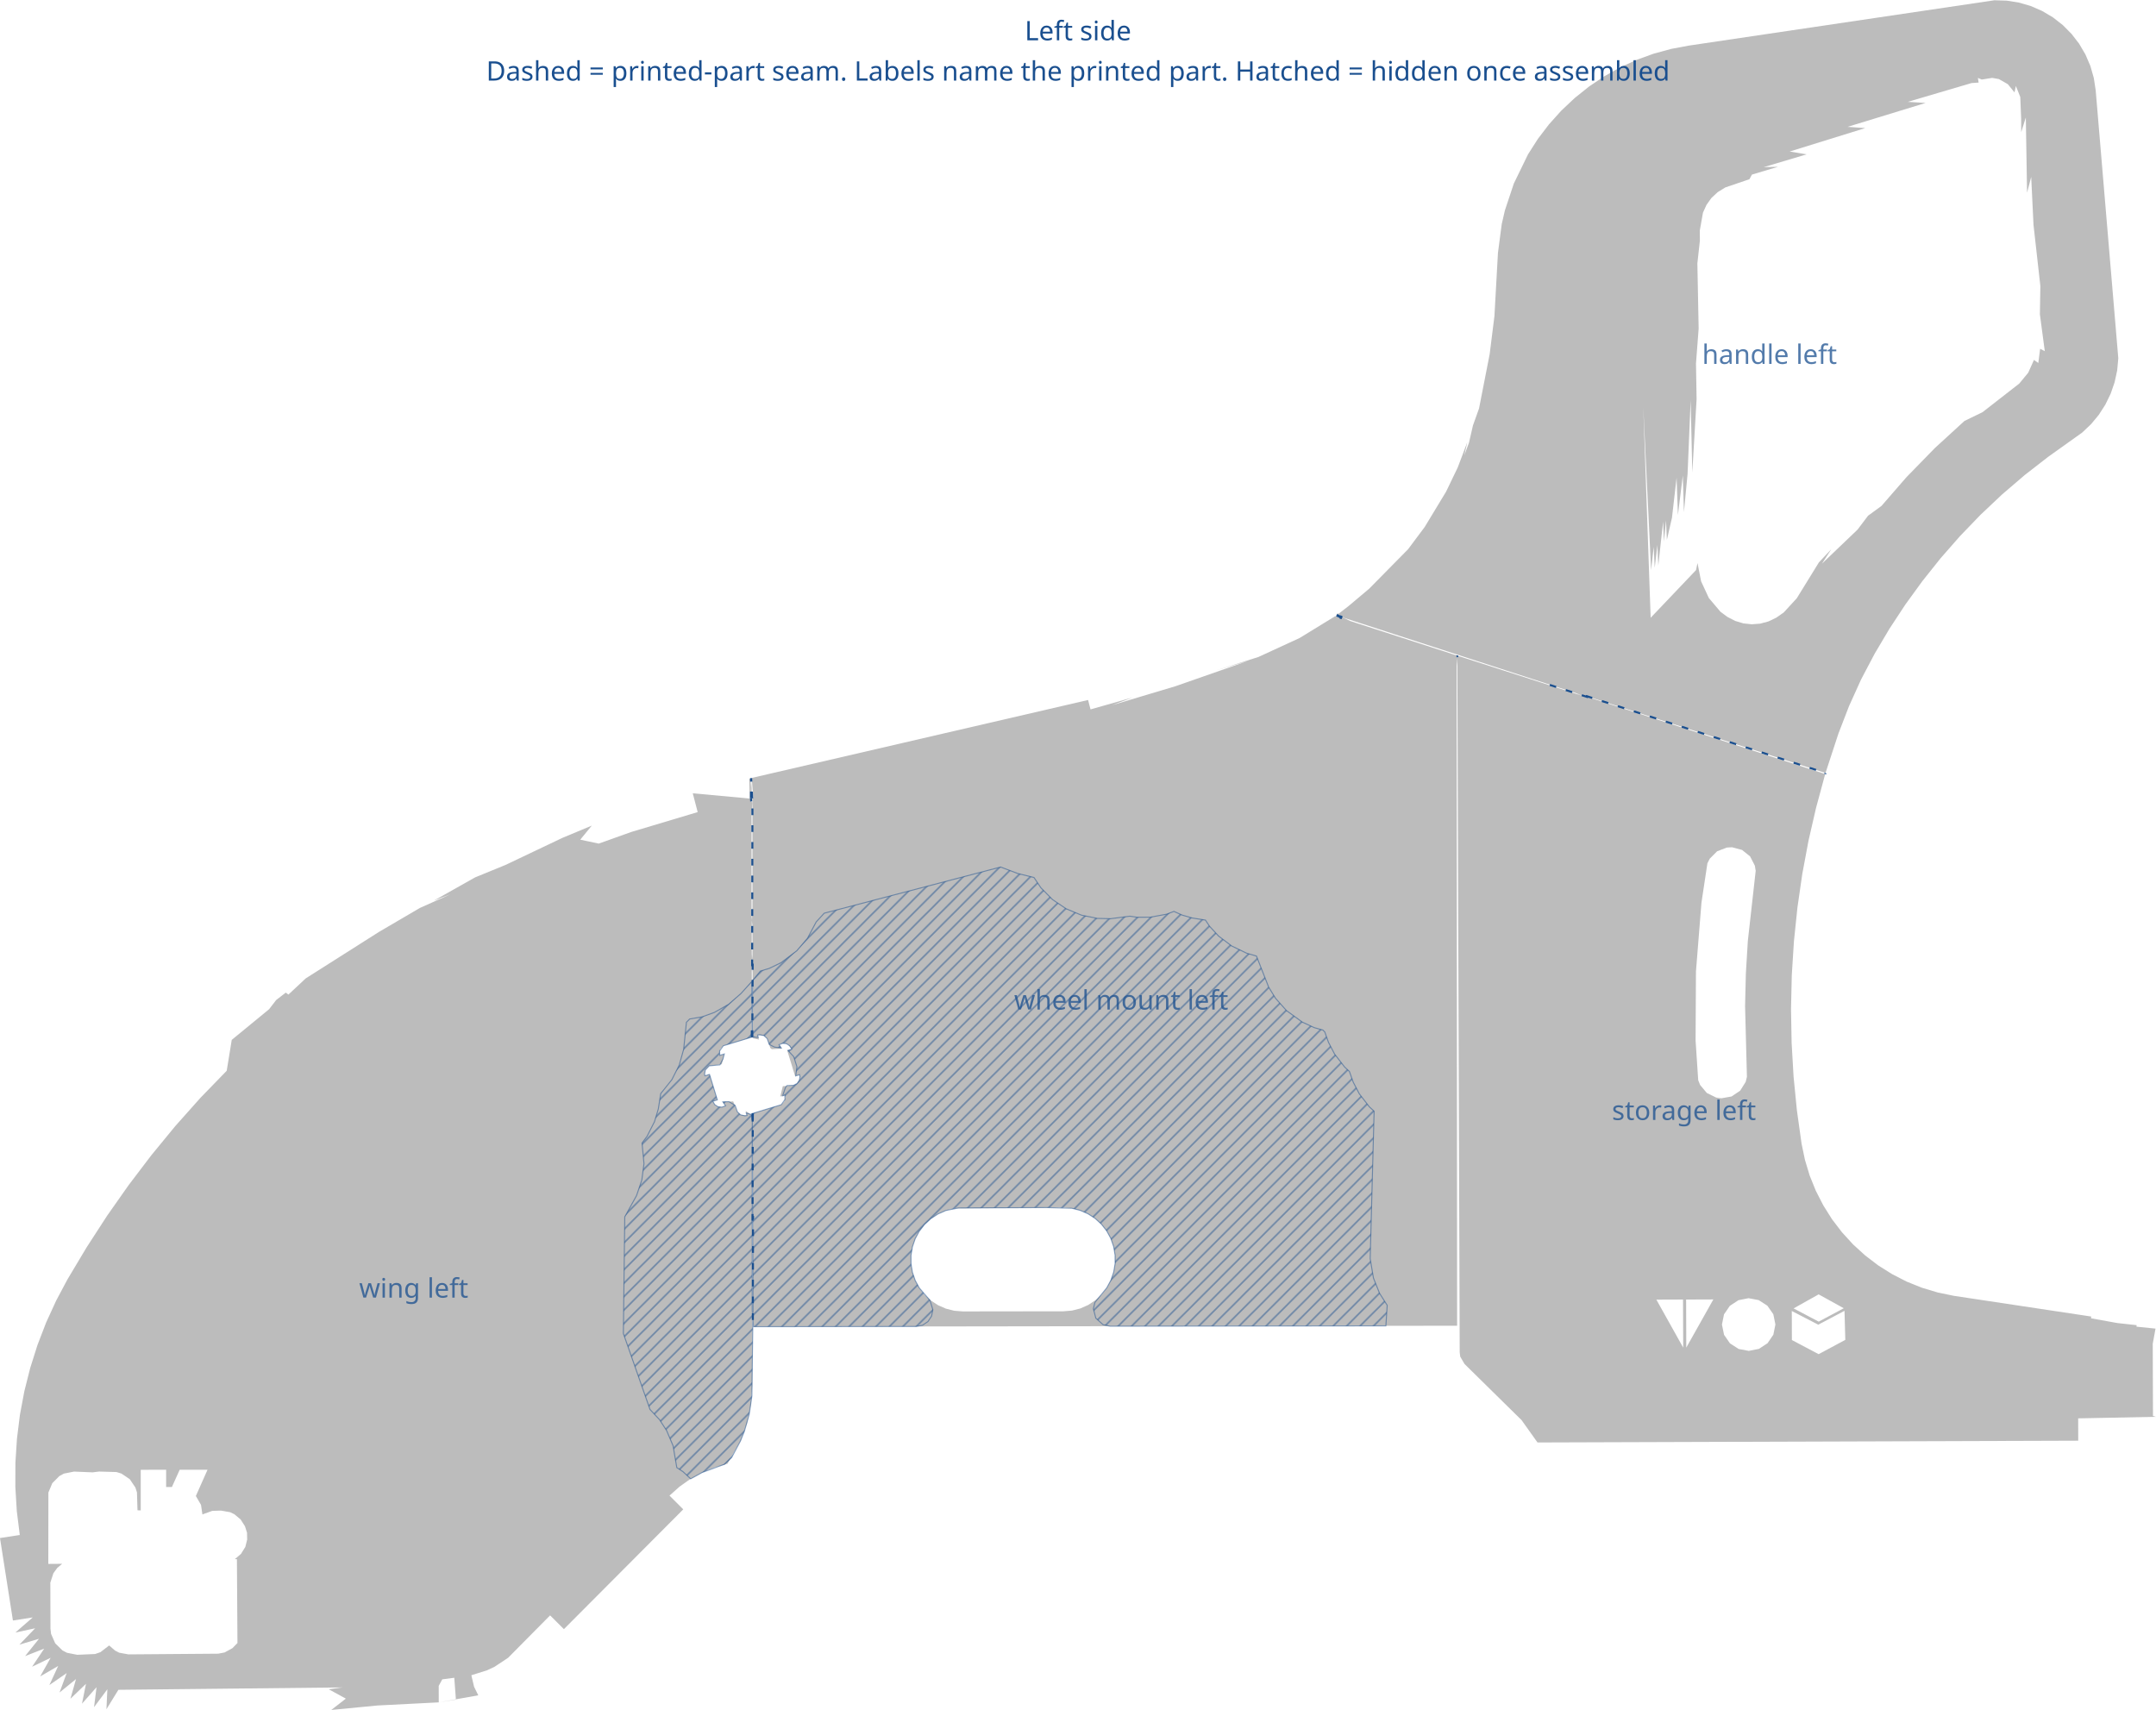
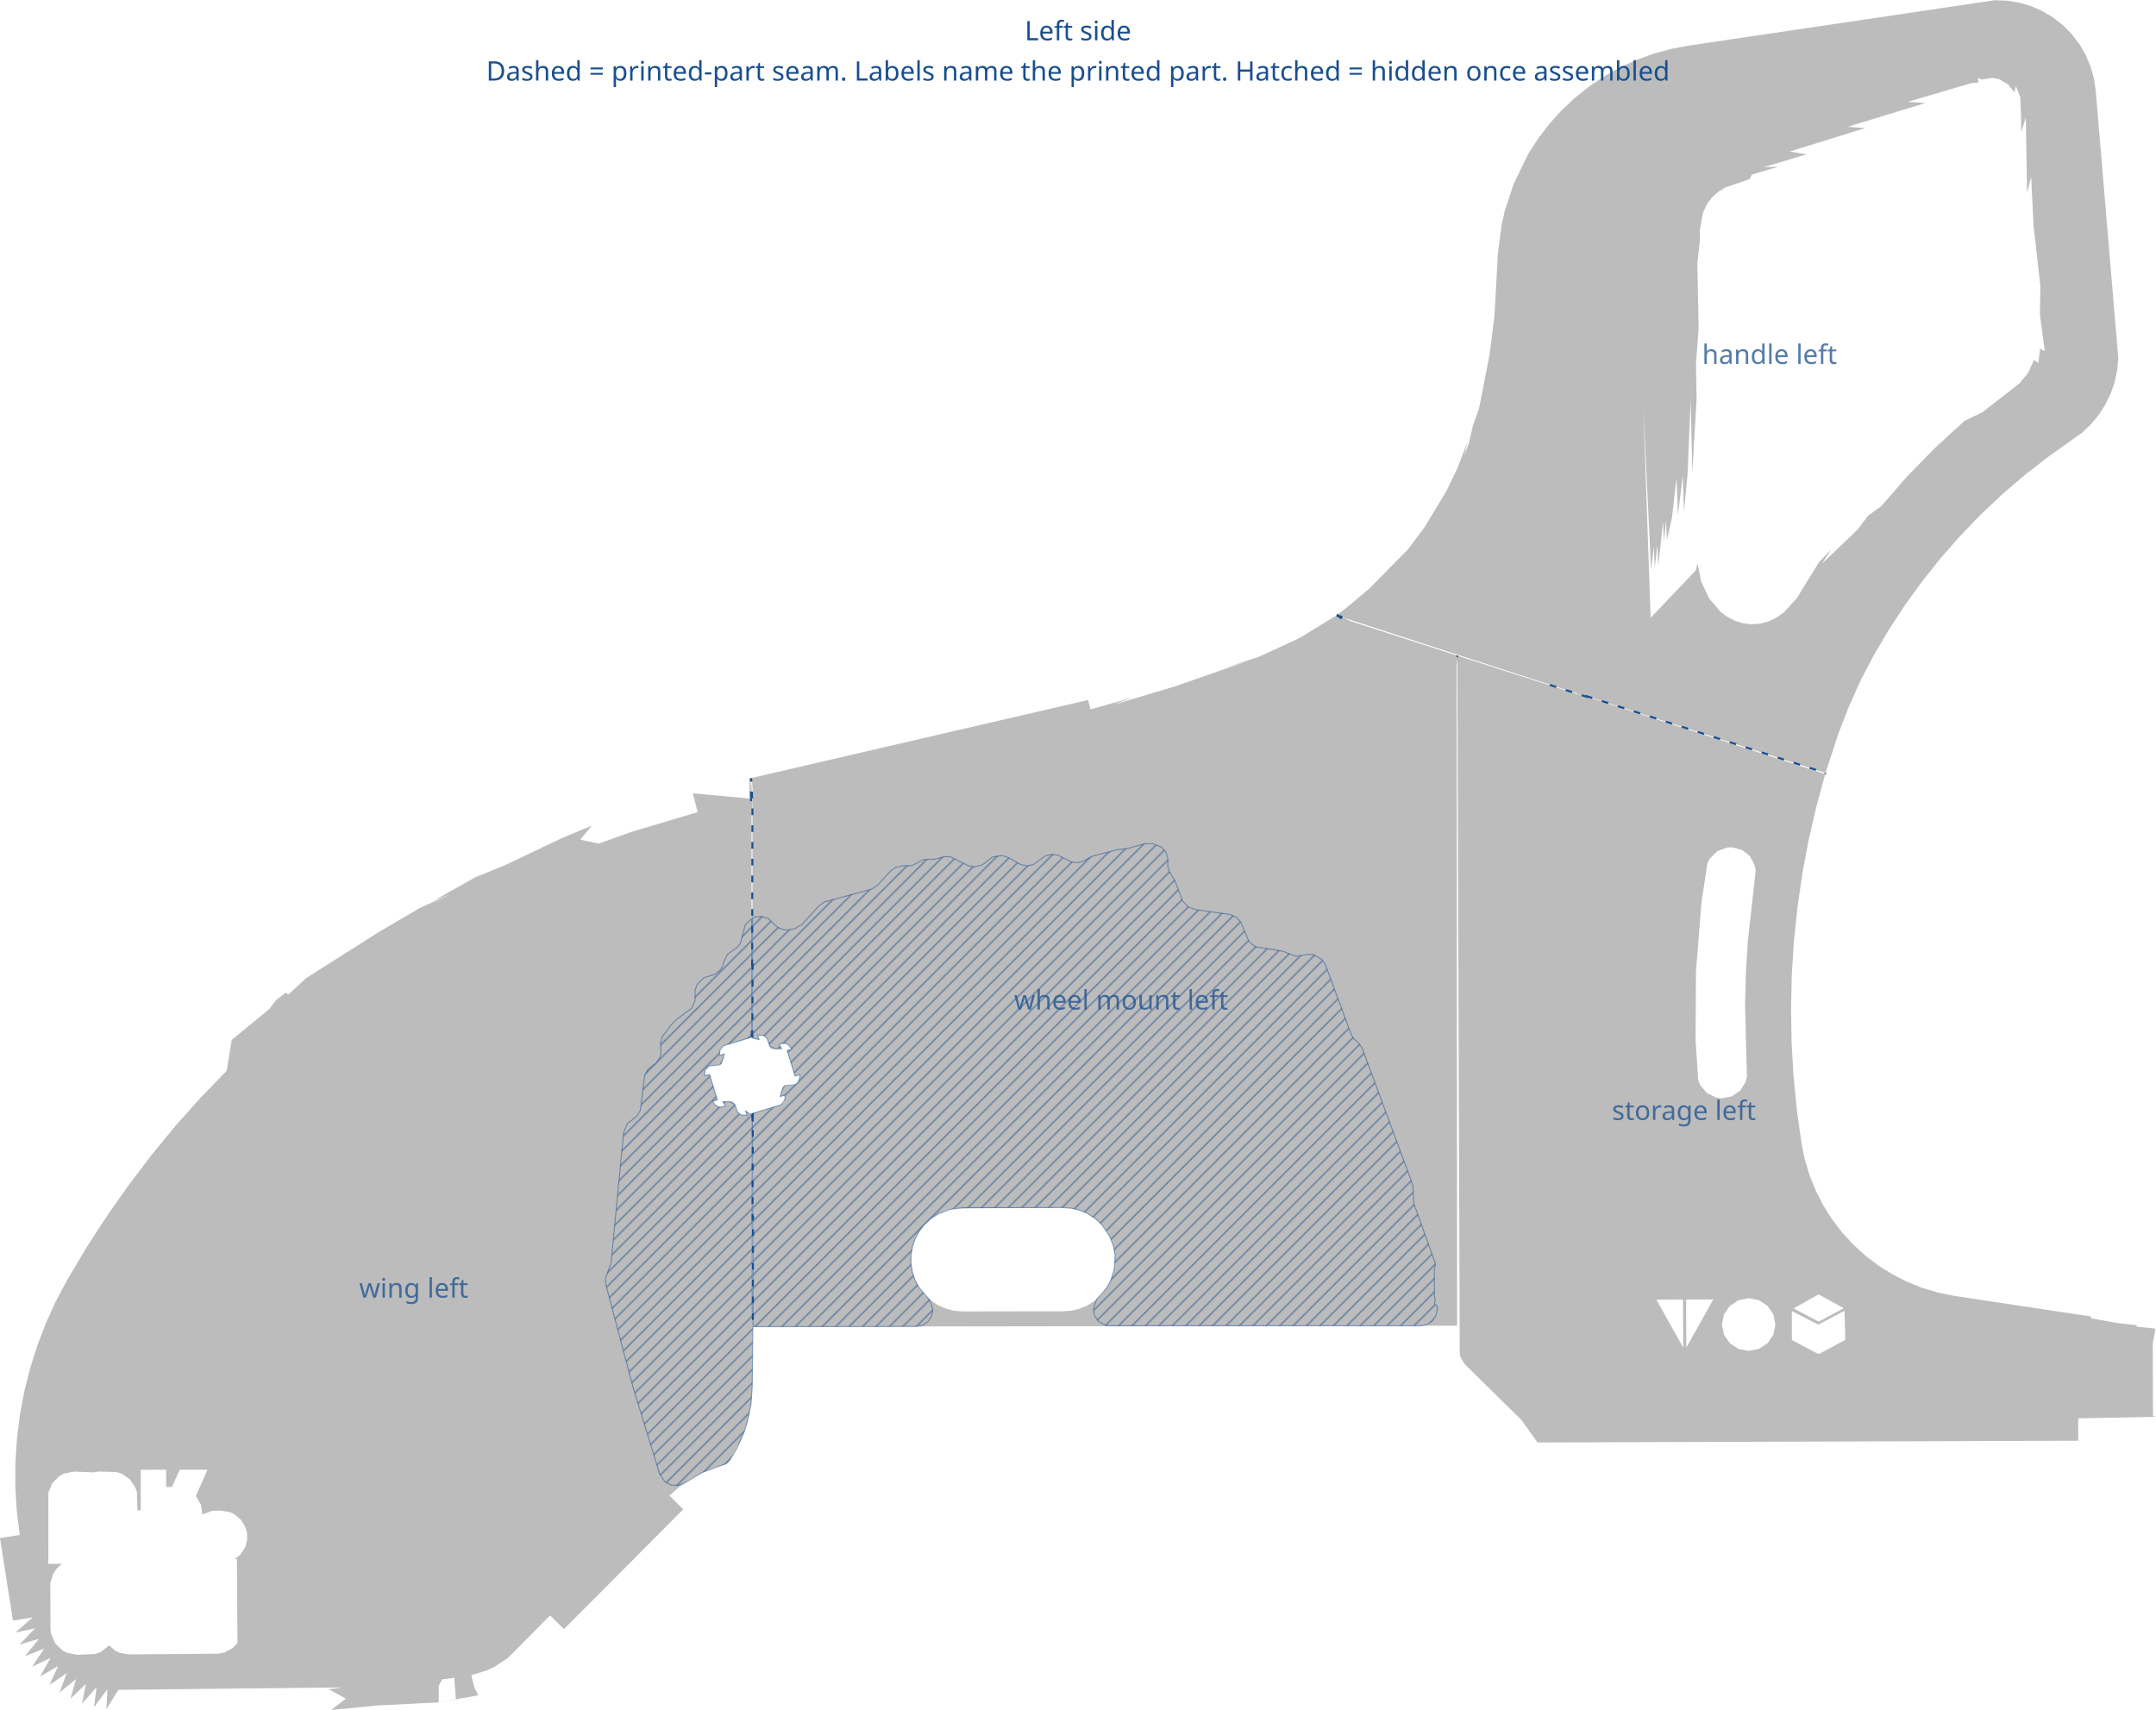
<svg xmlns="http://www.w3.org/2000/svg" width="642.1mm" height="509.3mm" viewBox="0 0 642.1 509.3" version="1.1">
  <defs>
    <pattern id="hidden" width="4" height="4" patternUnits="userSpaceOnUse">
      <path d="M-1 1 L1 -1 M0 4 L4 0 M3 5 L5 3" stroke="#1a4f8f" stroke-width="0.5" stroke-opacity="0.45" />
    </pattern>
  </defs>
  <path d="M581.88 385.95 L577.09 384.96 L572.41 383.55 L567.87 381.73 L563.52 379.5 L559.38 376.9 L555.5 373.94 L551.89 370.65 L548.59 367.04 L545.62 363.16 L543.02 359.02 L540.79 354.67 L538.96 350.14 L537.55 345.46 L536.55 340.68 L535.15 330.69 L534.16 320.65 L533.58 310.59 L533.4 300.5 L533.63 290.42 L534.27 280.35 L535.31 270.32 L536.75 260.34 L538.6 250.43 L540.86 240.6 L543.67 230.22 L472.31 207.27 L469.43 206.56 L472.08 207.51 L434.02 195.28 L434.73 402.81 L434.89 404.08 L436.17 406.26 L453.17 422.99 L457.9 429.63 L618.94 429.1 L618.92 422.45 L642.03 421.99 L641.2 421.73 L641.13 400.22 L641.96 395.72 L636.29 395.14 L636.33 394.69 L630.65 394.07 L622.76 392.65 L622.8 392.12 Z M515.82 252.35 L518.81 253.14 L521.22 255.08 L522.63 257.83 L522.88 259.37 L520.54 280.26 L519.95 289.98 L519.72 299.71 L520.27 320.72 L519.9 322.23 L518.26 324.85 L515.69 326.58 L512.65 327.12 L511.11 326.9 L508.33 325.54 L506.34 323.17 L505.76 321.73 L504.98 309.92 L505.09 289.35 L506.73 268.84 L508.5 257.13 L509.2 255.75 L511.38 253.56 L514.27 252.44 Z M549.33 390.42 L549.57 399.07 L541.63 403.33 L533.66 399.12 L533.63 390.47 L541.52 394.55 Z M541.63 385.52 L549.11 389.65 L541.65 393.64 L534.17 389.7 Z M523.78 387.23 L526.36 388.9 L528.13 391.44 L528.75 394.49 L528.14 397.53 L526.4 400.08 L523.83 401.76 L520.82 402.35 L517.8 401.78 L515.22 400.11 L513.46 397.57 L512.83 394.52 L513.44 391.48 L515.18 388.94 L517.75 387.25 L520.76 386.66 Z M510.27 387.03 L502.21 401.38 L502.16 387.06 Z M493.3 387.09 L501.24 387.06 L501.29 401.38 Z M630.87 106.71 L624.14 26.92 L623.58 23.24 L622.56 19.66 L621.09 16.24 L619.21 13.03 L616.94 10.09 L614.32 7.45 L611.4 5.17 L608.21 3.28 L604.82 1.8 L601.27 0.77 L597.64 0.19 L593.97 0.08 L503.04 13.57 L497.74 14.56 L492.52 15.98 L487.41 17.83 L482.47 20.1 L477.72 22.76 L473.2 25.81 L468.95 29.22 L464.98 32.96 L461.33 37.02 L458.02 41.36 L455.08 45.96 L450.85 54.66 L448.19 62.66 L447.24 66.78 L446.12 75.32 L445.07 94.18 L443.65 105.5 L440.49 121.65 L438.67 126.74 L437.5 131.84 L436.08 135.65 L437.01 131.66 L434.15 139.21 L430.68 146.43 L424.31 156.95 L419.36 163.58 L407.77 175.34 L401.61 180.52 L398.62 182.83 L398.3 182.66 L398.15 183.17 L400.43 184 L398.51 183.12 L398.12 183.23 L398.41 183.4 L398.17 182.99 L398.09 183.31 L543.57 230.54 L547.53 218.46 L550.68 210.31 L554.27 202.37 L558.31 194.7 L562.71 187.28 L567.46 180.05 L572.56 173.03 L578 166.21 L583.77 159.63 L589.87 153.3 L596.28 147.25 L602.99 141.5 L609.98 136.07 L620.14 128.82 L622.75 126.34 L625.06 123.56 L627.02 120.51 L628.6 117.26 L629.78 113.84 L630.54 110.31 Z M601.94 35.33 L601.96 39.35 L603.33 34.98 L603.7 57.4 L604.93 52.68 L605.62 66.98 L607.66 85.19 L607.52 93.62 L608.98 104.59 L607.59 103.88 L607.05 108.11 L605.75 107.2 L604.05 111 L601.38 114.24 L590.43 122.77 L585.05 125.38 L576.24 133.45 L567.77 142.14 L560.34 150.69 L556.35 153.6 L553.2 157.76 L542.62 167.88 L545.4 163.58 L541.71 167.5 L535.11 178.2 L531.23 182.42 L529.02 183.97 L526.67 185.09 L524.21 185.75 L521.7 185.94 L519.21 185.67 L516.79 184.94 L514.5 183.77 L512.4 182.22 L508.93 178.12 L506.62 173.13 L505.55 167.69 L505.11 169.8 L491.6 184 L489.4 121.22 L491.73 169.8 L492.51 162.89 L492.81 169.13 L493.6 162.32 L493.88 168.45 L495.3 155.4 L495.56 161.27 L496.18 155 L496.43 160.8 L497.95 154.19 L499.32 142.27 L499.72 153.37 L501.17 141.66 L501.51 152.55 L502.59 141.2 L503.51 119.15 L504 140.76 L505.28 118.88 L505.1 108.26 L505.89 97.87 L505.51 78.43 L506.26 71.67 L506.23 68.68 L507.18 63.33 L508.23 61.02 L509.68 58.98 L511.56 57.23 L513.85 55.82 L521.02 53.38 L521.76 52 L529.53 49.68 L525.28 49.78 L538.06 45.97 L533 45.13 L555.52 38.15 L550.24 37.78 L573.5 30.66 L568.16 30.34 L587.17 24.74 L589.28 24.59 L589.05 23.21 L590.21 23.69 L593.3 23.2 L595.31 23.55 L597.97 25.07 L599.96 27.52 L600.37 25.6 L601.68 28.9 Z M20.07 381.1 L16.71 387.42 L13.73 393.93 L11.16 400.61 L9 407.44 L7.25 414.38 L5.93 421.42 L5.05 428.52 L4.59 435.68 L4.57 442.85 L5 450.03 L5.89 457.18 L0 458.1 L3.85 482.66 L9.75 481.74 L4.58 486.24 L10.47 484.97 L5.79 489.84 L11.61 488.1 L7.48 493.26 L13.16 491.04 L9.55 496.43 L15.08 493.76 L11.97 499.31 L17.33 496.2 L14.71 501.88 L19.86 498.32 L17.73 504.1 L22.64 500.1 L20.98 505.96 L25.61 501.51 L24.42 507.43 L28.75 502.52 L28.01 508.47 L31.98 503.13 L31.7 509.08 L35.26 503.3 L102.03 502.59 L97.91 503.14 L103 505.93 L98.66 509.3 L112.41 507.97 L130.67 507.04 L142.44 504.94 L141.19 502.4 L140.38 498.96 L145.05 497.49 L147.27 496.45 L151.33 493.76 L163.83 481.13 L167.94 485.23 L203.49 449.55 L199.39 445.46 L202.37 442.8 L205.62 440.49 L209.12 438.57 L212.82 437.06 L216.66 435.97 L220.59 429.07 L222.5 423.82 L223.66 418.36 L224.04 412.79 L224.27 362.19 L224.04 359.35 L223.97 362.17 L224.11 365.01 L224.21 359.38 L224.05 331.66 L223.54 331.91 L222.06 330.88 L222.47 332.24 L220.57 332.05 L219.62 331.17 L218.36 328.05 L215.28 328.18 L216.08 329.35 L214.99 329.76 L213.84 329.64 L212.87 329.01 L212.29 328.01 L213.64 327.6 L211.3 320 L209.95 320.42 L209.85 319.85 L210.04 318.71 L211.21 317.46 L214.96 316.98 L215.71 313.92 L214.36 314.33 L214.25 313.69 L214.54 312.43 L215.42 311.48 L223.89 308.93 L223.91 306.5 L223.74 308.9 L224.05 308.85 L224.16 287.01 L223.94 284.27 L223.86 287.05 L224 289.79 L224.1 284.23 L224.09 239.18 L223.7 231.77 L223.76 237.73 L223.54 231.85 L223.15 231.95 L223.28 237.84 L206.32 236.28 L207.78 241.88 L188.03 247.79 L178.32 251.26 L172.81 250.09 L176.24 245.91 L167.51 249.55 L150.57 257.61 L141.5 261.32 L129.2 268.25 L134.11 266.38 L125.06 270.42 L112.84 277.58 L91.05 291.41 L85.89 296.23 L85.12 295.64 L82.26 297.84 L80.15 300.58 L69.02 309.72 L67.52 318.92 L59.67 327.01 L52.2 335.4 L45.08 344.07 L38.31 352.98 L31.88 362.13 L25.8 371.51 Z M130.67 507.04 L130.66 502.13 L131.72 500.18 L135.29 499.71 L135.78 506.21 Z M29.5 438.29 L34.7 438.44 L36.17 438.9 L38.65 440.57 L40.33 443.06 L40.79 444.52 L40.95 449.83 L41.91 449.87 L41.91 437.77 L49.48 437.76 L49.48 442.89 L51.2 442.89 L53.51 437.76 L61.81 437.75 L58.33 445.57 L59.87 448.23 L60.28 451.06 L63.23 450 L65.8 449.92 L68.54 450.4 L69.79 451 L71.65 452.55 L72.96 454.58 L73.57 456.51 L73.61 458.55 L73.07 460.73 L71.78 462.81 L69.94 464.38 L70.56 464.38 L70.72 489.36 L69.23 490.89 L66.91 492.17 L64.99 492.54 L38.25 492.75 L35.51 492.25 L34.26 491.61 L32.51 490.09 L29.91 492.09 L28.33 492.64 L22.99 492.87 L19.94 492.27 L18.59 491.56 L16.44 489.45 L15.21 486.65 L15.03 485.07 L14.99 471.38 L15.9 468.58 L17.04 467.01 L18.51 465.77 L14.39 465.8 L14.41 444.55 L15.58 441.75 L17.68 439.64 L19.01 438.91 L22.05 438.3 L27.59 438.53 Z M238.14 320.09 L238.22 321.24 L237.37 322.73 L236.33 323.25 L233.13 323.53 L232.38 326.59 L233.74 326.18 L233.84 326.82 L233.56 328.08 L232.68 329.03 L224.05 331.66 L223.95 359.38 L224.17 362.22 L224.25 359.4 L224.1 356.56 L224 362.19 L224.03 390.34 L224.41 395.15 L433.96 394.86 L433.81 198.28 L434.1 195.31 L402.19 184.99 L399.09 183.52 L398.45 183.29 L398.1 183.4 L398.35 183.57 L399.05 183.66 L397.72 183.04 L398.37 183.52 L397.56 183.58 L387.06 190.02 L374.8 195.67 L362.3 199.64 L371.74 196.82 L350.06 204.39 L331.23 210.03 L337.39 207.71 L324.78 211.29 L324.05 208.49 L223.89 231.7 L224.32 237.57 L223.96 237.72 L223.5 231.78 L223.72 238.7 L224.05 239.05 L223.83 242.47 L223.83 273.09 L224.05 275.81 L224.13 273.02 L223.98 270.31 L223.88 275.88 L223.91 306.5 L224.05 308.85 L224.56 308.6 L224.1 309.2 L226.04 309.63 L225.62 308.28 L227.53 308.46 L228.48 309.34 L229.42 312.14 L229.85 312.49 L232.81 312.33 L232.02 311.16 L232.54 310.89 L233.68 310.74 L234.77 311.13 L235.81 312.5 L234.46 312.91 L236.79 320.5 Z M316.72 390.56 L286.73 390.6 L284.19 390.4 L281.71 389.77 L279.38 388.75 L277.24 387.36 L275.36 385.63 L273.79 383.62 L272.57 381.38 L271.74 378.97 L271.32 376.45 L271.31 373.9 L271.73 371.38 L272.55 368.97 L273.76 366.73 L275.33 364.71 L277.2 362.98 L279.34 361.58 L281.67 360.55 L284.14 359.92 L316.68 359.67 L319.22 359.88 L321.69 360.5 L324.03 361.52 L326.17 362.91 L328.05 364.64 L329.62 366.65 L330.84 368.89 L331.67 371.3 L332.09 373.82 L332.1 376.37 L331.68 378.88 L330.85 381.3 L329.64 383.54 L328.08 385.56 L326.2 387.29 L324.07 388.69 L321.74 389.72 L319.26 390.35 Z" fill="#bcbcbc" fill-rule="evenodd" />
-   <path d="M209.12 438.57 L215.81 436.11 L217.89 434.14 L220.51 429.22 L221.69 426.31 L223.13 421.28 L223.93 415.76 L224.26 390.34 L224.05 331.66 L223.54 331.91 L222.25 331.51 L222.47 332.24 L221.83 332.34 L220.57 332.05 L219.62 331.17 L218.93 329.22 L217.08 328.13 L215.28 328.18 L216.08 329.35 L214.99 329.76 L213.84 329.64 L212.87 329.01 L212.29 328.01 L213.64 327.6 L211.3 320 L209.95 320.42 L209.85 319.85 L210.04 318.71 L211.21 317.46 L214.4 317.16 L215.31 315.44 L215.71 313.92 L214.36 314.33 L214.31 313.04 L215.42 311.48 L224.05 308.85 L224.12 292.1 L220.69 295.9 L217 299.12 L212.75 301.55 L209.06 302.87 L205.4 303.5 L204.43 304.49 L203.61 312.51 L202.29 317.23 L200.08 321.6 L196.78 325.72 L196.05 330.32 L194.92 334.08 L192.7 338.45 L191.21 340.43 L191.79 346.6 L191.15 351.45 L189.58 356.09 L186.07 362.43 L185.65 397.17 L193.59 419.81 L196.42 422.84 L198.55 426.12 L200.46 430.63 L201.56 437.11 L203.44 438.36 L205.69 440.46 Z M272.83 395.09 L274.74 394.71 L276.36 393.62 L277.44 392 L277.82 390.09 L276.98 387.31 L273.79 383.62 L272.57 381.38 L271.74 378.97 L271.32 376.45 L271.31 373.9 L271.73 371.38 L272.55 368.97 L273.76 366.73 L275.33 364.71 L277.2 362.98 L279.34 361.58 L281.67 360.55 L285.41 359.79 L311.68 359.67 L319.22 359.88 L321.69 360.5 L324.03 361.52 L326.17 362.91 L328.05 364.64 L329.62 366.65 L330.84 368.89 L331.67 371.3 L332.09 373.82 L332.1 376.37 L331.68 378.88 L330.85 381.3 L329.64 383.54 L326.09 387.92 L325.63 389.81 L326.36 392.62 L328.53 394.55 L330.63 395.01 L412.74 394.9 L413.14 388.78 L410.86 385.2 L409.04 380.65 L408.07 374.87 L409.24 330.97 L407.81 329.65 L404.82 325.77 L403.01 322.3 L401.88 319.13 L400.45 317.8 L397.46 313.93 L395.65 310.45 L394.55 307.37 L393.98 306.79 L391.45 306.09 L387.89 304.45 L383.14 301 L379.88 297.34 L377.83 294 L374.2 284.76 L371.23 283.89 L366.82 281.75 L362.92 278.8 L360.26 275.92 L359 274.04 L355.13 273.43 L352.1 272.56 L349.62 271.46 L347.41 272.29 L342.59 273.18 L338.67 273.2 L336.5 272.88 L330.76 273.63 L326.84 273.54 L322.04 272.56 L317.52 270.67 L313.46 267.93 L310.02 264.45 L307.94 261.36 L303.06 260.15 L298.01 258.24 L245.47 271.99 L243.08 274.59 L240.49 279.45 L237.31 283.17 L232.63 286.72 L229.1 288.43 L226.46 289.22 L223.89 292.31 L224.05 308.85 L224.56 308.6 L224.34 308.89 L225.84 308.99 L225.62 308.28 L226.27 308.17 L227.53 308.46 L228.48 309.34 L229.1 311.08 L230.69 311.88 L232.68 312.13 L232.02 311.16 L233.1 310.75 L234.25 310.87 L235.22 311.5 L235.81 312.5 L234.64 312.85 L236.38 314.71 L237.34 317.72 L236.98 320.45 L238.14 320.09 L238.25 320.66 L238.05 321.8 L237.37 322.73 L236.33 323.25 L234.41 323.32 L233.94 323.89 L233.08 326.38 L233.74 326.18 L233.78 327.47 L232.68 329.03 L224.05 331.66 L224.03 390.34 L224.41 395.15 Z" fill="url(#hidden)" fill-rule="evenodd" stroke="#1a4f8f" stroke-width="0.3" stroke-opacity="0.5" />
+   <path d="M201.72 442.46 L203.58 441.89 L209.12 438.57 L215.82 436.11 L217.35 434.9 L219.44 431.42 L221.57 426.64 L222.54 423.65 L223.67 418.19 L224.03 412.88 L224.26 390.34 L224.05 331.66 L223.54 331.91 L222.07 330.92 L222.47 332.24 L220.57 332.05 L219.62 331.17 L218.84 328.91 L217.18 328.13 L215.28 328.18 L216.08 329.35 L214.99 329.76 L213.84 329.64 L212.87 329.01 L212.29 328.01 L213.64 327.6 L211.3 320 L209.95 320.42 L209.85 319.85 L210.04 318.71 L211.21 317.46 L214.4 317.16 L215.31 315.44 L215.71 313.92 L214.36 314.33 L214.31 313.04 L215.42 311.48 L224.05 308.85 L224.1 273.43 L221.99 275.39 L220.46 281.05 L219.52 282.17 L216.66 284.28 L215.73 285.99 L215.18 287.87 L214.36 289.08 L212.79 290.23 L209.63 291.2 L207.57 293.24 L206.99 295.1 L207 298.05 L206.02 300.26 L201.66 303.5 L199.86 305.28 L197.21 308.81 L196.72 310.7 L196.87 313.75 L196.44 315.15 L195.27 316.7 L192.93 318.53 L192 320.25 L190.72 330.69 L189.73 332.36 L186.84 334.66 L185.73 337.35 L181.98 376.2 L180.36 380.57 L180.41 382.52 L188.47 412.98 L196.43 438.95 L198.05 441.36 L199.78 442.27 Z M272.83 395.09 L274.74 394.71 L276.36 393.62 L277.44 392 L277.82 390.09 L276.98 387.31 L273.79 383.62 L272.57 381.38 L271.74 378.97 L271.32 376.45 L271.31 373.9 L271.73 371.38 L272.55 368.97 L273.76 366.73 L275.33 364.71 L277.2 362.98 L279.34 361.58 L282.9 360.22 L286.69 359.71 L316.68 359.67 L319.22 359.88 L321.69 360.5 L324.03 361.52 L326.17 362.91 L328.05 364.64 L330.44 368.14 L331.67 371.3 L332.09 373.82 L331.83 378.05 L330.85 381.3 L329.64 383.54 L326.58 387.07 L325.63 389.81 L325.94 391.74 L326.95 393.4 L329.46 394.87 L423.07 394.88 L424.98 394.5 L426.6 393.41 L427.69 391.79 L428.06 389.88 L427.97 388.93 L427.48 388.66 L427.19 387.96 L427.43 387.31 L427.19 385.73 L427.18 377.96 L427.53 376.43 L421.06 358.45 L420.75 352.88 L405.78 312.45 L404.76 310.79 L403.21 309.37 L402.46 308.19 L394.77 287.46 L393.75 285.8 L391.25 284.34 L389.3 284.26 L386.07 284.84 L382.03 283.31 L374.12 282.02 L372.86 281.28 L371.87 280.2 L369.54 274.65 L368.22 273.21 L366.45 272.4 L356 270.91 L353.83 270.11 L352.16 268.28 L349.88 262.28 L348.17 259.44 L347.8 258.03 L347.82 255.72 L347.24 253.86 L346 252.36 L343.31 251.26 L340.96 251.28 L336.09 252.66 L332.59 253.13 L325.4 254.98 L322.43 256.55 L321.02 256.92 L319.08 256.74 L315.09 254.71 L313.16 254.44 L311.27 254.94 L307.8 257.5 L305.9 257.88 L304 257.51 L300.28 255.42 L298.44 254.79 L295.57 255.25 L292.55 257.6 L290.2 258.2 L288.3 257.83 L283.18 255.23 L281.23 255.15 L278.44 255.93 L275.24 255.97 L271.65 257.77 L268.62 257.88 L266.73 258.35 L265.16 259.5 L261.35 263.64 L259.64 264.79 L245.44 268.67 L243.94 269.79 L238.91 275.26 L236.69 276.6 L234.43 277.03 L232.52 276.67 L231.26 275.93 L228.83 273.6 L226.99 272.96 L225.04 273.08 L223.87 273.58 L223.91 306.5 L224.05 308.85 L224.56 308.6 L224.1 309.2 L226.04 309.63 L225.62 308.28 L227.53 308.46 L228.48 309.34 L229.26 311.6 L230.92 312.38 L232.81 312.33 L232.02 311.16 L232.54 310.89 L233.68 310.74 L234.77 311.13 L235.81 312.5 L234.46 312.91 L236.79 320.5 L238.14 320.09 L238.25 320.66 L237.76 322.31 L236.88 323.05 L233.69 323.35 L232.78 325.07 L232.38 326.59 L233.74 326.18 L233.78 327.47 L232.68 329.03 L224.05 331.66 L224.03 390.34 L224.41 395.15 Z" fill="url(#hidden)" fill-rule="evenodd" stroke="#1a4f8f" stroke-width="0.3" stroke-opacity="0.5" />
  <polyline points="433.91,195.53 434,195.59" fill="none" stroke="#1a4f8f" stroke-width="0.6" stroke-dasharray="2 3" />
  <polyline points="434.13,195.53 434.03,195.45" fill="none" stroke="#1a4f8f" stroke-width="0.6" stroke-dasharray="2 3" />
  <polyline points="433.89,195.6 434.1,195.31" fill="none" stroke="#1a4f8f" stroke-width="0.6" stroke-dasharray="2 3" />
  <polyline points="472.31,207.27 543.67,230.22 543.57,230.54" fill="none" stroke="#1a4f8f" stroke-width="0.6" stroke-dasharray="2 3" />
  <polyline points="461.56,204 474.93,208.3" fill="none" stroke="#1a4f8f" stroke-width="0.6" stroke-dasharray="2 3" />
  <polyline points="398.98,183.9 399.62,184.15" fill="none" stroke="#1a4f8f" stroke-width="0.6" stroke-dasharray="2 3" />
  <polyline points="398.09,183.31 399.65,184.03" fill="none" stroke="#1a4f8f" stroke-width="0.6" stroke-dasharray="2 3" />
  <polyline points="398.12,183.23 398.41,183.4" fill="none" stroke="#1a4f8f" stroke-width="0.6" stroke-dasharray="2 3" />
  <polyline points="399.68,183.93 398.15,183.17" fill="none" stroke="#1a4f8f" stroke-width="0.6" stroke-dasharray="2 3" />
  <polyline points="399.09,183.52 399.71,183.81" fill="none" stroke="#1a4f8f" stroke-width="0.6" stroke-dasharray="2 3" />
  <polyline points="224.18,334.05 224.05,331.66" fill="none" stroke="#1a4f8f" stroke-width="0.6" stroke-dasharray="2 3" />
  <polyline points="224.2,331.58 224.11,365.01" fill="none" stroke="#1a4f8f" stroke-width="0.6" stroke-dasharray="2 3" />
  <polyline points="224.21,393.16 224.27,362.19" fill="none" stroke="#1a4f8f" stroke-width="0.6" stroke-dasharray="2 3" />
  <polyline points="223.66,237.74 223.7,231.77 224.09,239.18 224,289.79" fill="none" stroke="#1a4f8f" stroke-width="0.6" stroke-dasharray="2 3" />
  <polyline points="224.05,308.85 224.16,287.01" fill="none" stroke="#1a4f8f" stroke-width="0.6" stroke-dasharray="2 3" />
  <polyline points="223.89,308.93 223.91,306.5" fill="none" stroke="#1a4f8f" stroke-width="0.6" stroke-dasharray="2 3" />
  <polyline points="223.66,237.74 223.72,238.7 223.66,237.74" fill="none" stroke="#1a4f8f" stroke-width="0.6" stroke-dasharray="2 3" />
  <text x="501.52" y="333.57" text-anchor="middle" font-family="sans-serif" font-size="8" fill="#1a4f8f" opacity="0.75">storage left</text>
  <text x="527" y="108.38" text-anchor="middle" font-family="sans-serif" font-size="8" fill="#1a4f8f" opacity="0.75">handle left</text>
  <text x="123.21" y="386.49" text-anchor="middle" font-family="sans-serif" font-size="8" fill="#1a4f8f" opacity="0.75">wing left</text>
  <text x="333.91" y="300.69" text-anchor="middle" font-family="sans-serif" font-size="8" fill="#1a4f8f" opacity="0.75">wheel mount left</text>
  <text x="321.05" y="12" text-anchor="middle" font-family="sans-serif" font-size="8" fill="#1a4f8f">Left side</text>
  <text x="321.05" y="24" text-anchor="middle" font-family="sans-serif" font-size="8" fill="#1a4f8f">Dashed = printed-part seam. Labels name the printed part. Hatched = hidden once assembled</text>
</svg>
